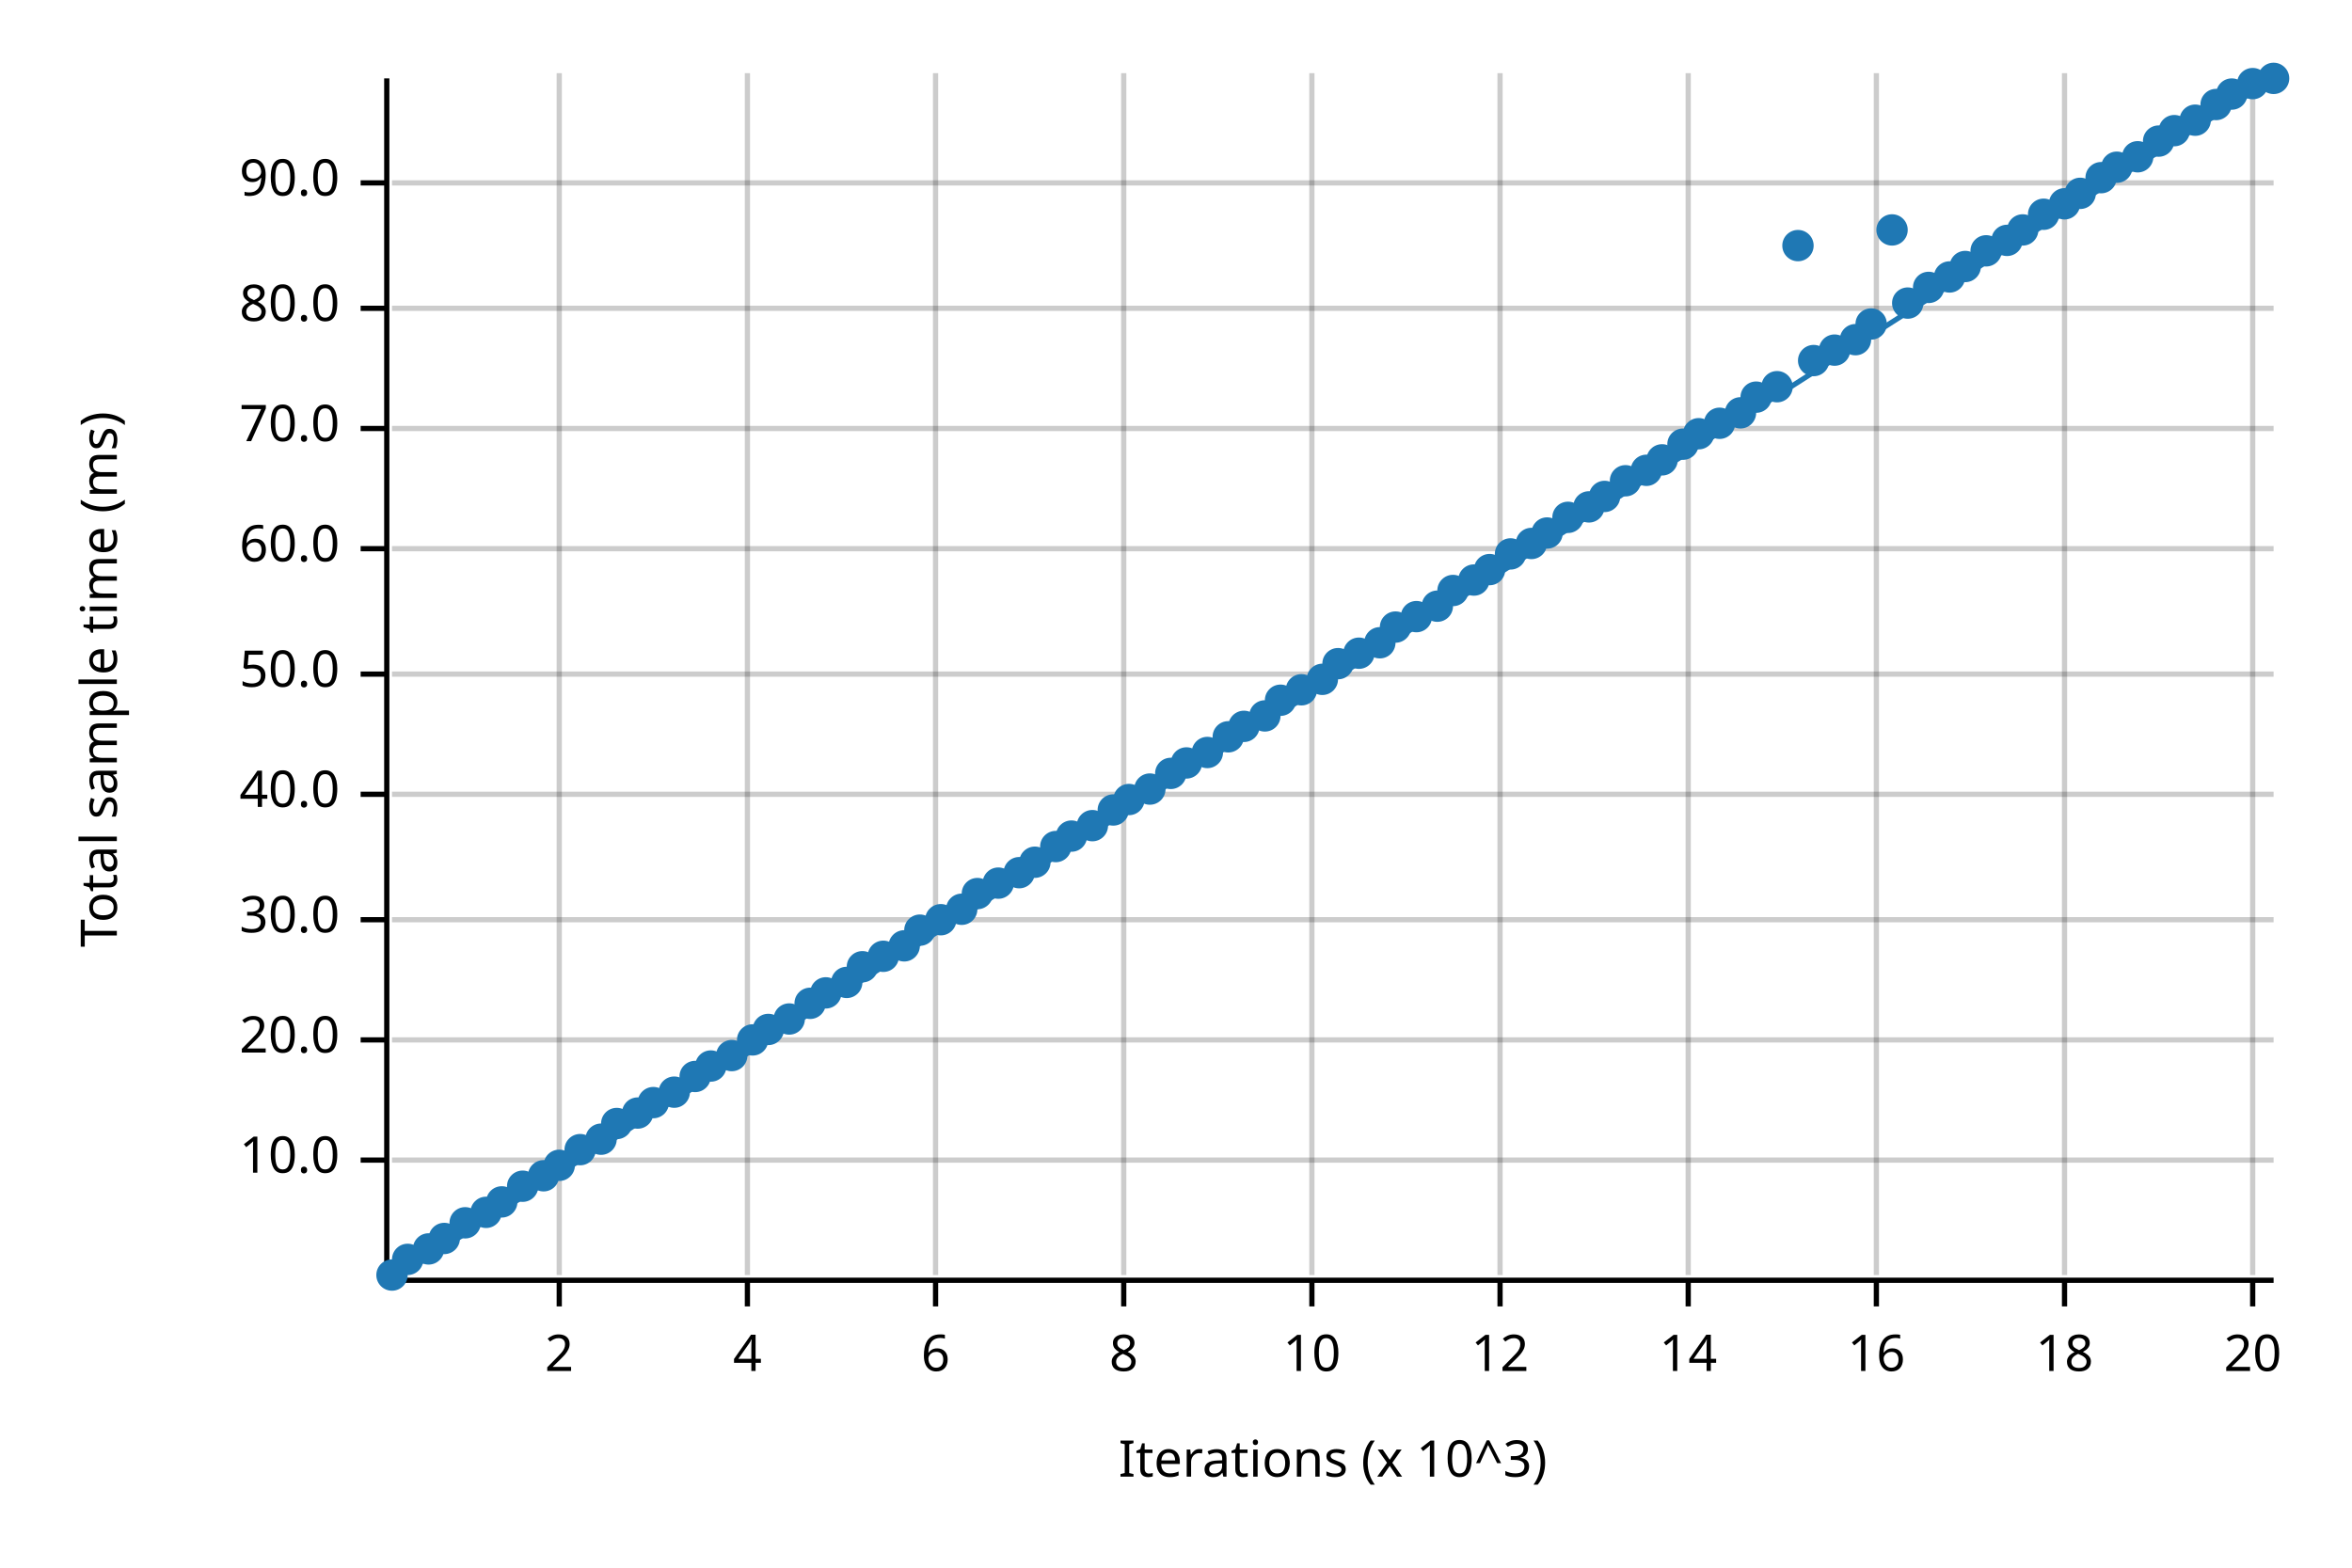
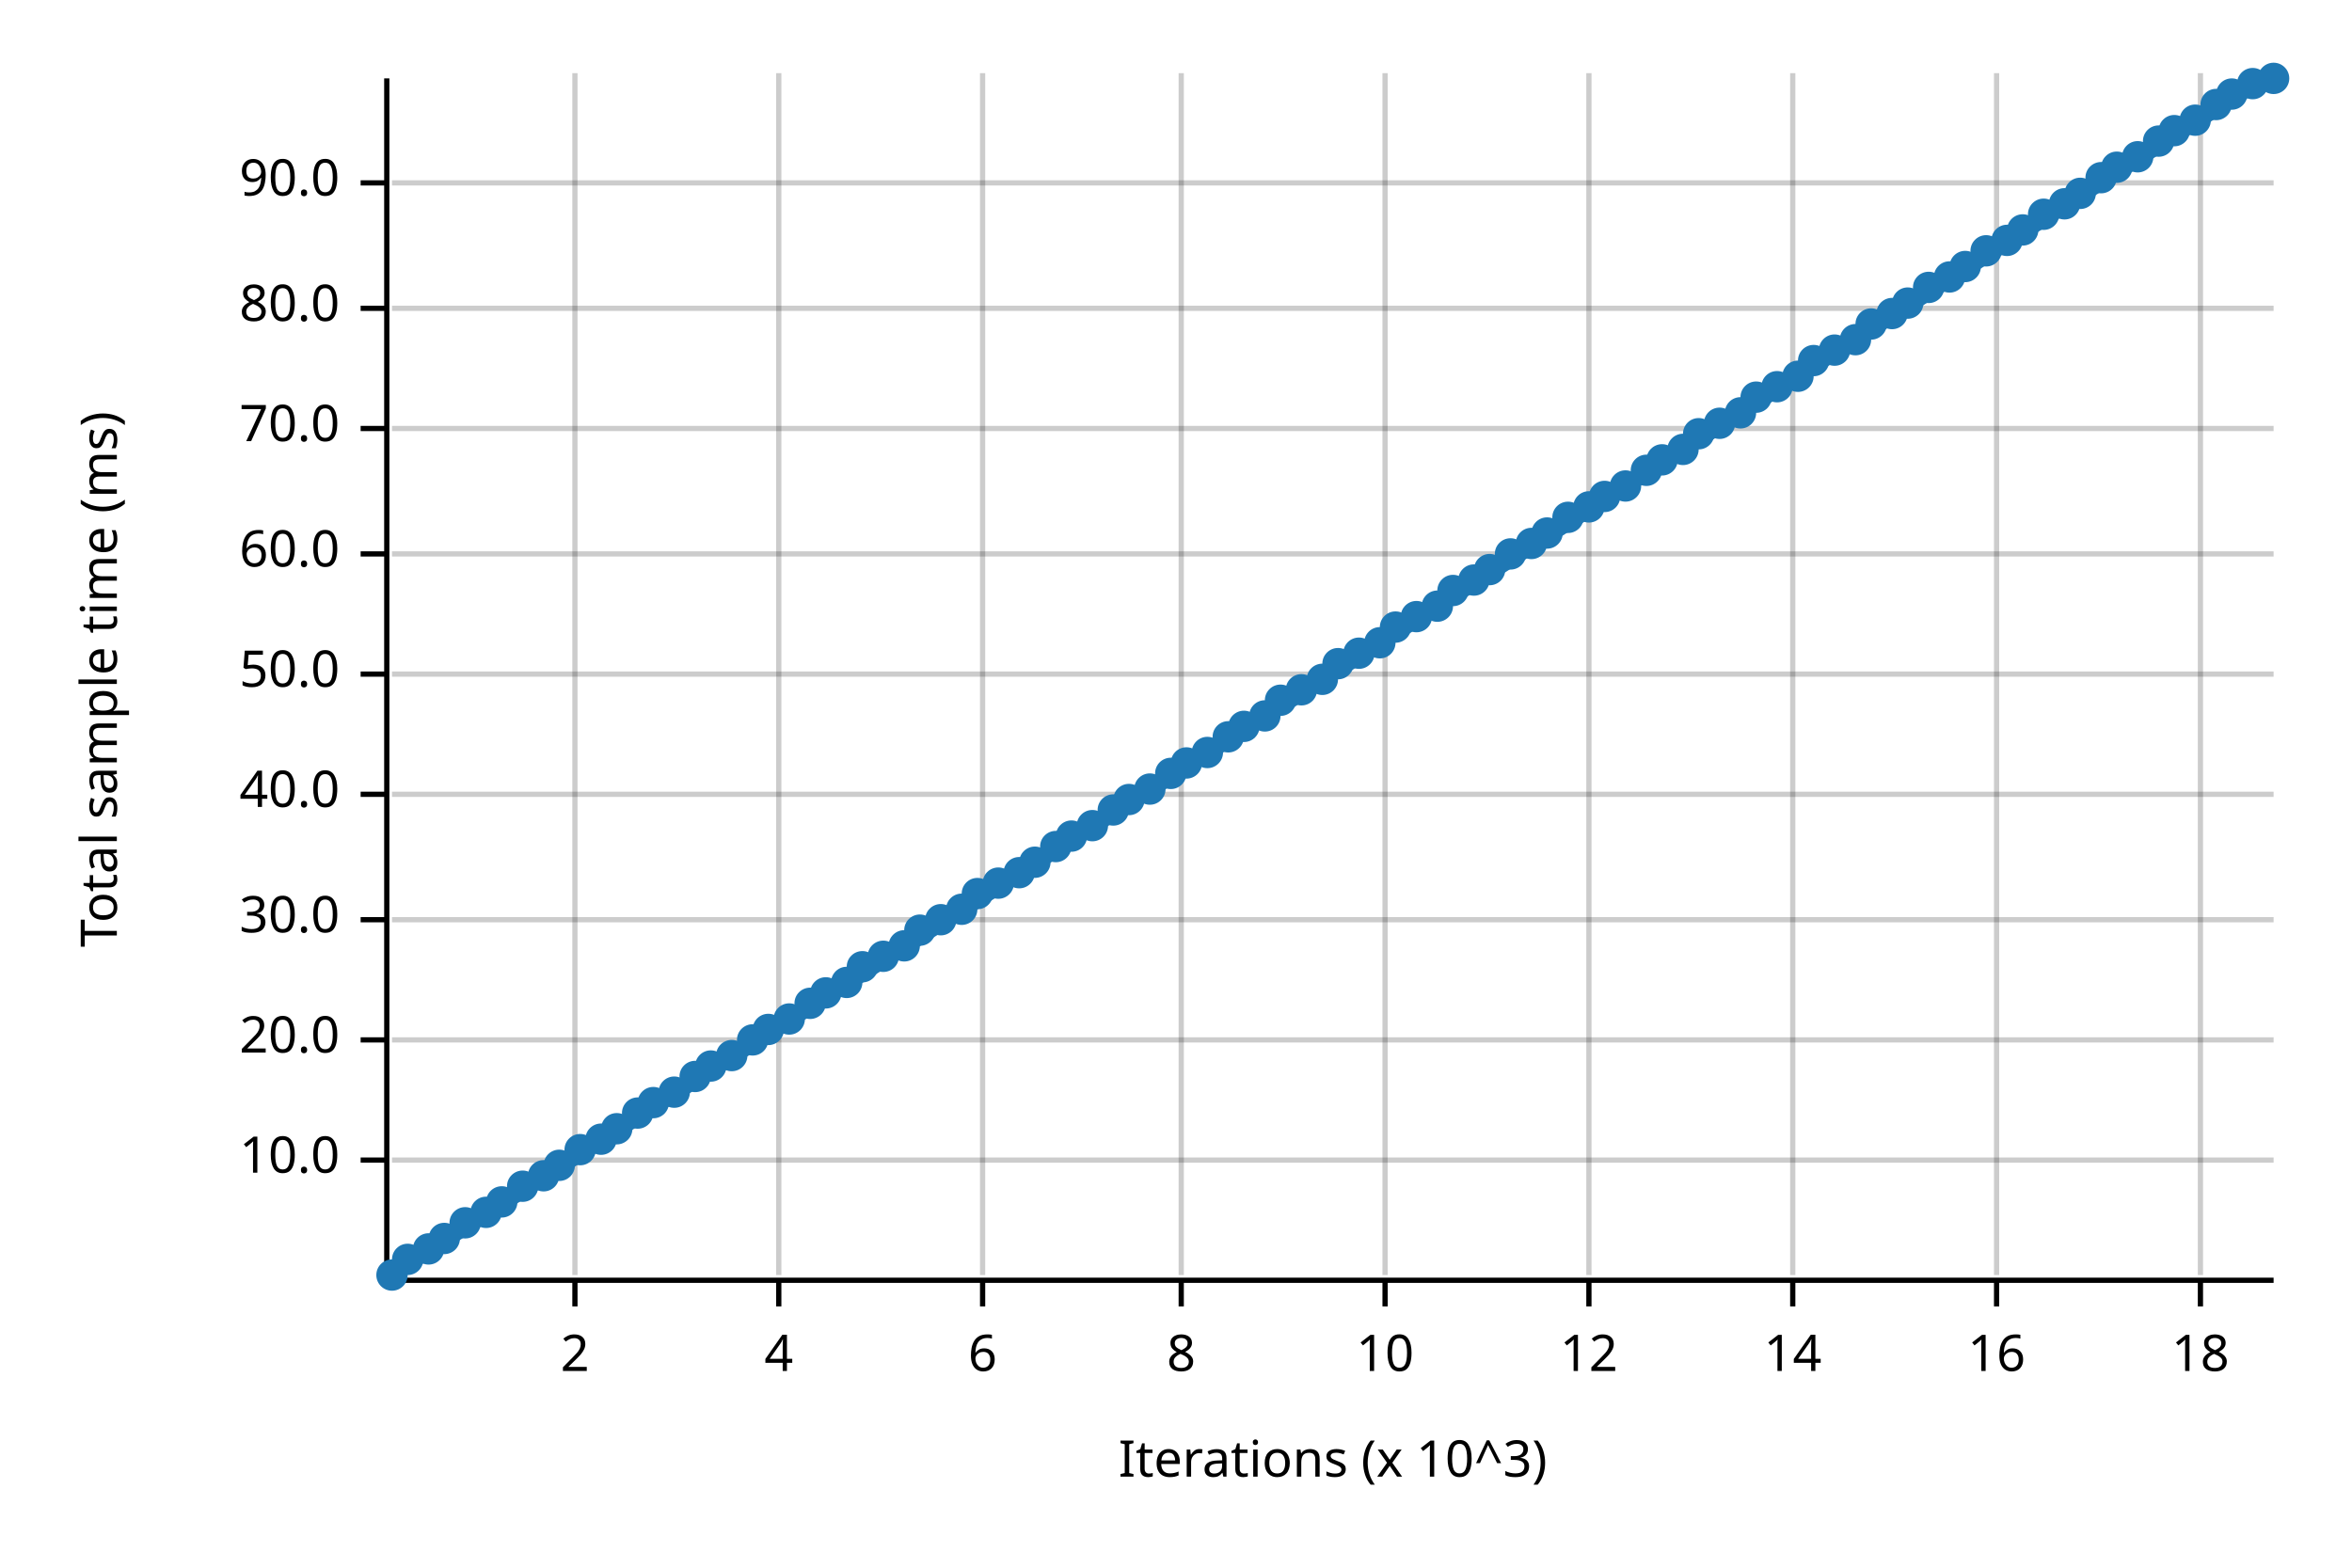
<svg xmlns="http://www.w3.org/2000/svg" width="450" height="300" viewBox="0 0 450 300">
  <text x="15" y="130" dy="0.76em" text-anchor="middle" font-family="sans-serif" font-size="9.677" opacity="1" fill="#000000" transform="rotate(270, 15, 130)">
Total sample time (ms)
</text>
  <text x="255" y="285" dy="-0.5ex" text-anchor="middle" font-family="sans-serif" font-size="9.677" opacity="1" fill="#000000">
Iterations (x 10^3)
</text>
-   <line opacity="0.2" stroke="#000000" stroke-width="1" x1="107" y1="244" x2="107" y2="14" />
-   <line opacity="0.2" stroke="#000000" stroke-width="1" x1="143" y1="244" x2="143" y2="14" />
-   <line opacity="0.2" stroke="#000000" stroke-width="1" x1="179" y1="244" x2="179" y2="14" />
-   <line opacity="0.2" stroke="#000000" stroke-width="1" x1="215" y1="244" x2="215" y2="14" />
-   <line opacity="0.2" stroke="#000000" stroke-width="1" x1="251" y1="244" x2="251" y2="14" />
-   <line opacity="0.2" stroke="#000000" stroke-width="1" x1="287" y1="244" x2="287" y2="14" />
-   <line opacity="0.2" stroke="#000000" stroke-width="1" x1="323" y1="244" x2="323" y2="14" />
-   <line opacity="0.2" stroke="#000000" stroke-width="1" x1="359" y1="244" x2="359" y2="14" />
-   <line opacity="0.2" stroke="#000000" stroke-width="1" x1="395" y1="244" x2="395" y2="14" />
-   <line opacity="0.2" stroke="#000000" stroke-width="1" x1="431" y1="244" x2="431" y2="14" />
+   <line opacity="0.2" stroke="#000000" stroke-width="1" x1="110" y1="244" x2="110" y2="14" />
+   <line opacity="0.2" stroke="#000000" stroke-width="1" x1="149" y1="244" x2="149" y2="14" />
+   <line opacity="0.2" stroke="#000000" stroke-width="1" x1="188" y1="244" x2="188" y2="14" />
+   <line opacity="0.2" stroke="#000000" stroke-width="1" x1="226" y1="244" x2="226" y2="14" />
+   <line opacity="0.2" stroke="#000000" stroke-width="1" x1="265" y1="244" x2="265" y2="14" />
+   <line opacity="0.2" stroke="#000000" stroke-width="1" x1="304" y1="244" x2="304" y2="14" />
+   <line opacity="0.2" stroke="#000000" stroke-width="1" x1="343" y1="244" x2="343" y2="14" />
+   <line opacity="0.2" stroke="#000000" stroke-width="1" x1="382" y1="244" x2="382" y2="14" />
+   <line opacity="0.2" stroke="#000000" stroke-width="1" x1="421" y1="244" x2="421" y2="14" />
  <line opacity="0.2" stroke="#000000" stroke-width="1" x1="75" y1="222" x2="435" y2="222" />
  <line opacity="0.2" stroke="#000000" stroke-width="1" x1="75" y1="199" x2="435" y2="199" />
  <line opacity="0.2" stroke="#000000" stroke-width="1" x1="75" y1="176" x2="435" y2="176" />
  <line opacity="0.2" stroke="#000000" stroke-width="1" x1="75" y1="152" x2="435" y2="152" />
  <line opacity="0.2" stroke="#000000" stroke-width="1" x1="75" y1="129" x2="435" y2="129" />
-   <line opacity="0.2" stroke="#000000" stroke-width="1" x1="75" y1="105" x2="435" y2="105" />
+   <line opacity="0.2" stroke="#000000" stroke-width="1" x1="75" y1="106" x2="435" y2="106" />
  <line opacity="0.2" stroke="#000000" stroke-width="1" x1="75" y1="82" x2="435" y2="82" />
  <line opacity="0.2" stroke="#000000" stroke-width="1" x1="75" y1="59" x2="435" y2="59" />
  <line opacity="0.2" stroke="#000000" stroke-width="1" x1="75" y1="35" x2="435" y2="35" />
  <polyline fill="none" opacity="1" stroke="#000000" stroke-width="1" points="74,15 74,245 " />
  <text x="65" y="222" dy="0.5ex" text-anchor="end" font-family="sans-serif" font-size="9.677" opacity="1" fill="#000000">
10.0
</text>
  <polyline fill="none" opacity="1" stroke="#000000" stroke-width="1" points="69,222 74,222 " />
  <text x="65" y="199" dy="0.5ex" text-anchor="end" font-family="sans-serif" font-size="9.677" opacity="1" fill="#000000">
20.0
</text>
  <polyline fill="none" opacity="1" stroke="#000000" stroke-width="1" points="69,199 74,199 " />
  <text x="65" y="176" dy="0.5ex" text-anchor="end" font-family="sans-serif" font-size="9.677" opacity="1" fill="#000000">
30.0
</text>
  <polyline fill="none" opacity="1" stroke="#000000" stroke-width="1" points="69,176 74,176 " />
  <text x="65" y="152" dy="0.5ex" text-anchor="end" font-family="sans-serif" font-size="9.677" opacity="1" fill="#000000">
40.0
</text>
  <polyline fill="none" opacity="1" stroke="#000000" stroke-width="1" points="69,152 74,152 " />
  <text x="65" y="129" dy="0.5ex" text-anchor="end" font-family="sans-serif" font-size="9.677" opacity="1" fill="#000000">
50.0
</text>
  <polyline fill="none" opacity="1" stroke="#000000" stroke-width="1" points="69,129 74,129 " />
-   <text x="65" y="105" dy="0.5ex" text-anchor="end" font-family="sans-serif" font-size="9.677" opacity="1" fill="#000000">
+   <text x="65" y="106" dy="0.5ex" text-anchor="end" font-family="sans-serif" font-size="9.677" opacity="1" fill="#000000">
60.0
</text>
-   <polyline fill="none" opacity="1" stroke="#000000" stroke-width="1" points="69,105 74,105 " />
+   <polyline fill="none" opacity="1" stroke="#000000" stroke-width="1" points="69,106 74,106 " />
  <text x="65" y="82" dy="0.5ex" text-anchor="end" font-family="sans-serif" font-size="9.677" opacity="1" fill="#000000">
70.0
</text>
  <polyline fill="none" opacity="1" stroke="#000000" stroke-width="1" points="69,82 74,82 " />
  <text x="65" y="59" dy="0.5ex" text-anchor="end" font-family="sans-serif" font-size="9.677" opacity="1" fill="#000000">
80.0
</text>
  <polyline fill="none" opacity="1" stroke="#000000" stroke-width="1" points="69,59 74,59 " />
  <text x="65" y="35" dy="0.5ex" text-anchor="end" font-family="sans-serif" font-size="9.677" opacity="1" fill="#000000">
90.0
</text>
  <polyline fill="none" opacity="1" stroke="#000000" stroke-width="1" points="69,35 74,35 " />
  <polyline fill="none" opacity="1" stroke="#000000" stroke-width="1" points="75,245 435,245 " />
-   <text x="107" y="255" dy="0.76em" text-anchor="middle" font-family="sans-serif" font-size="9.677" opacity="1" fill="#000000">
+   <text x="110" y="255" dy="0.76em" text-anchor="middle" font-family="sans-serif" font-size="9.677" opacity="1" fill="#000000">
2
</text>
-   <polyline fill="none" opacity="1" stroke="#000000" stroke-width="1" points="107,245 107,250 " />
-   <text x="143" y="255" dy="0.76em" text-anchor="middle" font-family="sans-serif" font-size="9.677" opacity="1" fill="#000000">
+   <polyline fill="none" opacity="1" stroke="#000000" stroke-width="1" points="110,245 110,250 " />
+   <text x="149" y="255" dy="0.76em" text-anchor="middle" font-family="sans-serif" font-size="9.677" opacity="1" fill="#000000">
4
</text>
-   <polyline fill="none" opacity="1" stroke="#000000" stroke-width="1" points="143,245 143,250 " />
-   <text x="179" y="255" dy="0.76em" text-anchor="middle" font-family="sans-serif" font-size="9.677" opacity="1" fill="#000000">
+   <polyline fill="none" opacity="1" stroke="#000000" stroke-width="1" points="149,245 149,250 " />
+   <text x="188" y="255" dy="0.76em" text-anchor="middle" font-family="sans-serif" font-size="9.677" opacity="1" fill="#000000">
6
</text>
-   <polyline fill="none" opacity="1" stroke="#000000" stroke-width="1" points="179,245 179,250 " />
-   <text x="215" y="255" dy="0.76em" text-anchor="middle" font-family="sans-serif" font-size="9.677" opacity="1" fill="#000000">
+   <polyline fill="none" opacity="1" stroke="#000000" stroke-width="1" points="188,245 188,250 " />
+   <text x="226" y="255" dy="0.76em" text-anchor="middle" font-family="sans-serif" font-size="9.677" opacity="1" fill="#000000">
8
</text>
-   <polyline fill="none" opacity="1" stroke="#000000" stroke-width="1" points="215,245 215,250 " />
-   <text x="251" y="255" dy="0.76em" text-anchor="middle" font-family="sans-serif" font-size="9.677" opacity="1" fill="#000000">
+   <polyline fill="none" opacity="1" stroke="#000000" stroke-width="1" points="226,245 226,250 " />
+   <text x="265" y="255" dy="0.76em" text-anchor="middle" font-family="sans-serif" font-size="9.677" opacity="1" fill="#000000">
10
</text>
-   <polyline fill="none" opacity="1" stroke="#000000" stroke-width="1" points="251,245 251,250 " />
-   <text x="287" y="255" dy="0.76em" text-anchor="middle" font-family="sans-serif" font-size="9.677" opacity="1" fill="#000000">
+   <polyline fill="none" opacity="1" stroke="#000000" stroke-width="1" points="265,245 265,250 " />
+   <text x="304" y="255" dy="0.76em" text-anchor="middle" font-family="sans-serif" font-size="9.677" opacity="1" fill="#000000">
12
</text>
-   <polyline fill="none" opacity="1" stroke="#000000" stroke-width="1" points="287,245 287,250 " />
-   <text x="323" y="255" dy="0.76em" text-anchor="middle" font-family="sans-serif" font-size="9.677" opacity="1" fill="#000000">
+   <polyline fill="none" opacity="1" stroke="#000000" stroke-width="1" points="304,245 304,250 " />
+   <text x="343" y="255" dy="0.76em" text-anchor="middle" font-family="sans-serif" font-size="9.677" opacity="1" fill="#000000">
14
</text>
-   <polyline fill="none" opacity="1" stroke="#000000" stroke-width="1" points="323,245 323,250 " />
-   <text x="359" y="255" dy="0.76em" text-anchor="middle" font-family="sans-serif" font-size="9.677" opacity="1" fill="#000000">
+   <polyline fill="none" opacity="1" stroke="#000000" stroke-width="1" points="343,245 343,250 " />
+   <text x="382" y="255" dy="0.76em" text-anchor="middle" font-family="sans-serif" font-size="9.677" opacity="1" fill="#000000">
16
</text>
-   <polyline fill="none" opacity="1" stroke="#000000" stroke-width="1" points="359,245 359,250 " />
-   <text x="395" y="255" dy="0.76em" text-anchor="middle" font-family="sans-serif" font-size="9.677" opacity="1" fill="#000000">
+   <polyline fill="none" opacity="1" stroke="#000000" stroke-width="1" points="382,245 382,250 " />
+   <text x="421" y="255" dy="0.76em" text-anchor="middle" font-family="sans-serif" font-size="9.677" opacity="1" fill="#000000">
18
</text>
-   <polyline fill="none" opacity="1" stroke="#000000" stroke-width="1" points="395,245 395,250 " />
-   <text x="431" y="255" dy="0.76em" text-anchor="middle" font-family="sans-serif" font-size="9.677" opacity="1" fill="#000000">
- 20
- </text>
-   <polyline fill="none" opacity="1" stroke="#000000" stroke-width="1" points="431,245 431,250 " />
+   <polyline fill="none" opacity="1" stroke="#000000" stroke-width="1" points="421,245 421,250 " />
  <circle cx="75" cy="244" r="3" opacity="1" fill="#1F78B4" stroke="none" />
  <circle cx="78" cy="241" r="3" opacity="1" fill="#1F78B4" stroke="none" />
  <circle cx="82" cy="239" r="3" opacity="1" fill="#1F78B4" stroke="none" />
  <circle cx="85" cy="237" r="3" opacity="1" fill="#1F78B4" stroke="none" />
  <circle cx="89" cy="234" r="3" opacity="1" fill="#1F78B4" stroke="none" />
  <circle cx="93" cy="232" r="3" opacity="1" fill="#1F78B4" stroke="none" />
  <circle cx="96" cy="230" r="3" opacity="1" fill="#1F78B4" stroke="none" />
  <circle cx="100" cy="227" r="3" opacity="1" fill="#1F78B4" stroke="none" />
  <circle cx="104" cy="225" r="3" opacity="1" fill="#1F78B4" stroke="none" />
  <circle cx="107" cy="223" r="3" opacity="1" fill="#1F78B4" stroke="none" />
  <circle cx="111" cy="220" r="3" opacity="1" fill="#1F78B4" stroke="none" />
  <circle cx="115" cy="218" r="3" opacity="1" fill="#1F78B4" stroke="none" />
-   <circle cx="118" cy="215" r="3" opacity="1" fill="#1F78B4" stroke="none" />
+   <circle cx="118" cy="216" r="3" opacity="1" fill="#1F78B4" stroke="none" />
  <circle cx="122" cy="213" r="3" opacity="1" fill="#1F78B4" stroke="none" />
  <circle cx="125" cy="211" r="3" opacity="1" fill="#1F78B4" stroke="none" />
  <circle cx="129" cy="209" r="3" opacity="1" fill="#1F78B4" stroke="none" />
  <circle cx="133" cy="206" r="3" opacity="1" fill="#1F78B4" stroke="none" />
  <circle cx="136" cy="204" r="3" opacity="1" fill="#1F78B4" stroke="none" />
  <circle cx="140" cy="202" r="3" opacity="1" fill="#1F78B4" stroke="none" />
  <circle cx="144" cy="199" r="3" opacity="1" fill="#1F78B4" stroke="none" />
  <circle cx="147" cy="197" r="3" opacity="1" fill="#1F78B4" stroke="none" />
  <circle cx="151" cy="195" r="3" opacity="1" fill="#1F78B4" stroke="none" />
  <circle cx="155" cy="192" r="3" opacity="1" fill="#1F78B4" stroke="none" />
  <circle cx="158" cy="190" r="3" opacity="1" fill="#1F78B4" stroke="none" />
  <circle cx="162" cy="188" r="3" opacity="1" fill="#1F78B4" stroke="none" />
  <circle cx="165" cy="185" r="3" opacity="1" fill="#1F78B4" stroke="none" />
  <circle cx="169" cy="183" r="3" opacity="1" fill="#1F78B4" stroke="none" />
  <circle cx="173" cy="181" r="3" opacity="1" fill="#1F78B4" stroke="none" />
  <circle cx="176" cy="178" r="3" opacity="1" fill="#1F78B4" stroke="none" />
  <circle cx="180" cy="176" r="3" opacity="1" fill="#1F78B4" stroke="none" />
  <circle cx="184" cy="174" r="3" opacity="1" fill="#1F78B4" stroke="none" />
  <circle cx="187" cy="171" r="3" opacity="1" fill="#1F78B4" stroke="none" />
  <circle cx="191" cy="169" r="3" opacity="1" fill="#1F78B4" stroke="none" />
  <circle cx="195" cy="167" r="3" opacity="1" fill="#1F78B4" stroke="none" />
  <circle cx="198" cy="165" r="3" opacity="1" fill="#1F78B4" stroke="none" />
  <circle cx="202" cy="162" r="3" opacity="1" fill="#1F78B4" stroke="none" />
  <circle cx="205" cy="160" r="3" opacity="1" fill="#1F78B4" stroke="none" />
  <circle cx="209" cy="158" r="3" opacity="1" fill="#1F78B4" stroke="none" />
  <circle cx="213" cy="155" r="3" opacity="1" fill="#1F78B4" stroke="none" />
  <circle cx="216" cy="153" r="3" opacity="1" fill="#1F78B4" stroke="none" />
  <circle cx="220" cy="151" r="3" opacity="1" fill="#1F78B4" stroke="none" />
  <circle cx="224" cy="148" r="3" opacity="1" fill="#1F78B4" stroke="none" />
  <circle cx="227" cy="146" r="3" opacity="1" fill="#1F78B4" stroke="none" />
  <circle cx="231" cy="144" r="3" opacity="1" fill="#1F78B4" stroke="none" />
  <circle cx="235" cy="141" r="3" opacity="1" fill="#1F78B4" stroke="none" />
  <circle cx="238" cy="139" r="3" opacity="1" fill="#1F78B4" stroke="none" />
  <circle cx="242" cy="137" r="3" opacity="1" fill="#1F78B4" stroke="none" />
  <circle cx="245" cy="134" r="3" opacity="1" fill="#1F78B4" stroke="none" />
  <circle cx="249" cy="132" r="3" opacity="1" fill="#1F78B4" stroke="none" />
  <circle cx="253" cy="130" r="3" opacity="1" fill="#1F78B4" stroke="none" />
  <circle cx="256" cy="127" r="3" opacity="1" fill="#1F78B4" stroke="none" />
  <circle cx="260" cy="125" r="3" opacity="1" fill="#1F78B4" stroke="none" />
  <circle cx="264" cy="123" r="3" opacity="1" fill="#1F78B4" stroke="none" />
  <circle cx="267" cy="120" r="3" opacity="1" fill="#1F78B4" stroke="none" />
  <circle cx="271" cy="118" r="3" opacity="1" fill="#1F78B4" stroke="none" />
  <circle cx="275" cy="116" r="3" opacity="1" fill="#1F78B4" stroke="none" />
  <circle cx="278" cy="113" r="3" opacity="1" fill="#1F78B4" stroke="none" />
  <circle cx="282" cy="111" r="3" opacity="1" fill="#1F78B4" stroke="none" />
  <circle cx="285" cy="109" r="3" opacity="1" fill="#1F78B4" stroke="none" />
  <circle cx="289" cy="106" r="3" opacity="1" fill="#1F78B4" stroke="none" />
  <circle cx="293" cy="104" r="3" opacity="1" fill="#1F78B4" stroke="none" />
  <circle cx="296" cy="102" r="3" opacity="1" fill="#1F78B4" stroke="none" />
  <circle cx="300" cy="99" r="3" opacity="1" fill="#1F78B4" stroke="none" />
  <circle cx="304" cy="97" r="3" opacity="1" fill="#1F78B4" stroke="none" />
  <circle cx="307" cy="95" r="3" opacity="1" fill="#1F78B4" stroke="none" />
-   <circle cx="311" cy="92" r="3" opacity="1" fill="#1F78B4" stroke="none" />
+   <circle cx="311" cy="93" r="3" opacity="1" fill="#1F78B4" stroke="none" />
  <circle cx="315" cy="90" r="3" opacity="1" fill="#1F78B4" stroke="none" />
  <circle cx="318" cy="88" r="3" opacity="1" fill="#1F78B4" stroke="none" />
-   <circle cx="322" cy="85" r="3" opacity="1" fill="#1F78B4" stroke="none" />
+   <circle cx="322" cy="86" r="3" opacity="1" fill="#1F78B4" stroke="none" />
  <circle cx="325" cy="83" r="3" opacity="1" fill="#1F78B4" stroke="none" />
  <circle cx="329" cy="81" r="3" opacity="1" fill="#1F78B4" stroke="none" />
  <circle cx="333" cy="79" r="3" opacity="1" fill="#1F78B4" stroke="none" />
  <circle cx="336" cy="76" r="3" opacity="1" fill="#1F78B4" stroke="none" />
  <circle cx="340" cy="74" r="3" opacity="1" fill="#1F78B4" stroke="none" />
-   <circle cx="344" cy="47" r="3" opacity="1" fill="#1F78B4" stroke="none" />
+   <circle cx="344" cy="72" r="3" opacity="1" fill="#1F78B4" stroke="none" />
  <circle cx="347" cy="69" r="3" opacity="1" fill="#1F78B4" stroke="none" />
  <circle cx="351" cy="67" r="3" opacity="1" fill="#1F78B4" stroke="none" />
  <circle cx="355" cy="65" r="3" opacity="1" fill="#1F78B4" stroke="none" />
  <circle cx="358" cy="62" r="3" opacity="1" fill="#1F78B4" stroke="none" />
-   <circle cx="362" cy="44" r="3" opacity="1" fill="#1F78B4" stroke="none" />
+   <circle cx="362" cy="60" r="3" opacity="1" fill="#1F78B4" stroke="none" />
  <circle cx="365" cy="58" r="3" opacity="1" fill="#1F78B4" stroke="none" />
  <circle cx="369" cy="55" r="3" opacity="1" fill="#1F78B4" stroke="none" />
  <circle cx="373" cy="53" r="3" opacity="1" fill="#1F78B4" stroke="none" />
  <circle cx="376" cy="51" r="3" opacity="1" fill="#1F78B4" stroke="none" />
  <circle cx="380" cy="48" r="3" opacity="1" fill="#1F78B4" stroke="none" />
  <circle cx="384" cy="46" r="3" opacity="1" fill="#1F78B4" stroke="none" />
  <circle cx="387" cy="44" r="3" opacity="1" fill="#1F78B4" stroke="none" />
  <circle cx="391" cy="41" r="3" opacity="1" fill="#1F78B4" stroke="none" />
  <circle cx="395" cy="39" r="3" opacity="1" fill="#1F78B4" stroke="none" />
  <circle cx="398" cy="37" r="3" opacity="1" fill="#1F78B4" stroke="none" />
  <circle cx="402" cy="34" r="3" opacity="1" fill="#1F78B4" stroke="none" />
  <circle cx="405" cy="32" r="3" opacity="1" fill="#1F78B4" stroke="none" />
  <circle cx="409" cy="30" r="3" opacity="1" fill="#1F78B4" stroke="none" />
  <circle cx="413" cy="27" r="3" opacity="1" fill="#1F78B4" stroke="none" />
  <circle cx="416" cy="25" r="3" opacity="1" fill="#1F78B4" stroke="none" />
  <circle cx="420" cy="23" r="3" opacity="1" fill="#1F78B4" stroke="none" />
  <circle cx="424" cy="20" r="3" opacity="1" fill="#1F78B4" stroke="none" />
  <circle cx="427" cy="18" r="3" opacity="1" fill="#1F78B4" stroke="none" />
  <circle cx="431" cy="16" r="3" opacity="1" fill="#1F78B4" stroke="none" />
  <circle cx="435" cy="15" r="3" opacity="1" fill="#1F78B4" stroke="none" />
  <polyline fill="none" opacity="1" stroke="#1F78B4" stroke-width="1" points="75,245 435,15 " />
  <polygon opacity="0.25" fill="#1F78B4" points="75,245 435,15 435,15 " />
</svg>
